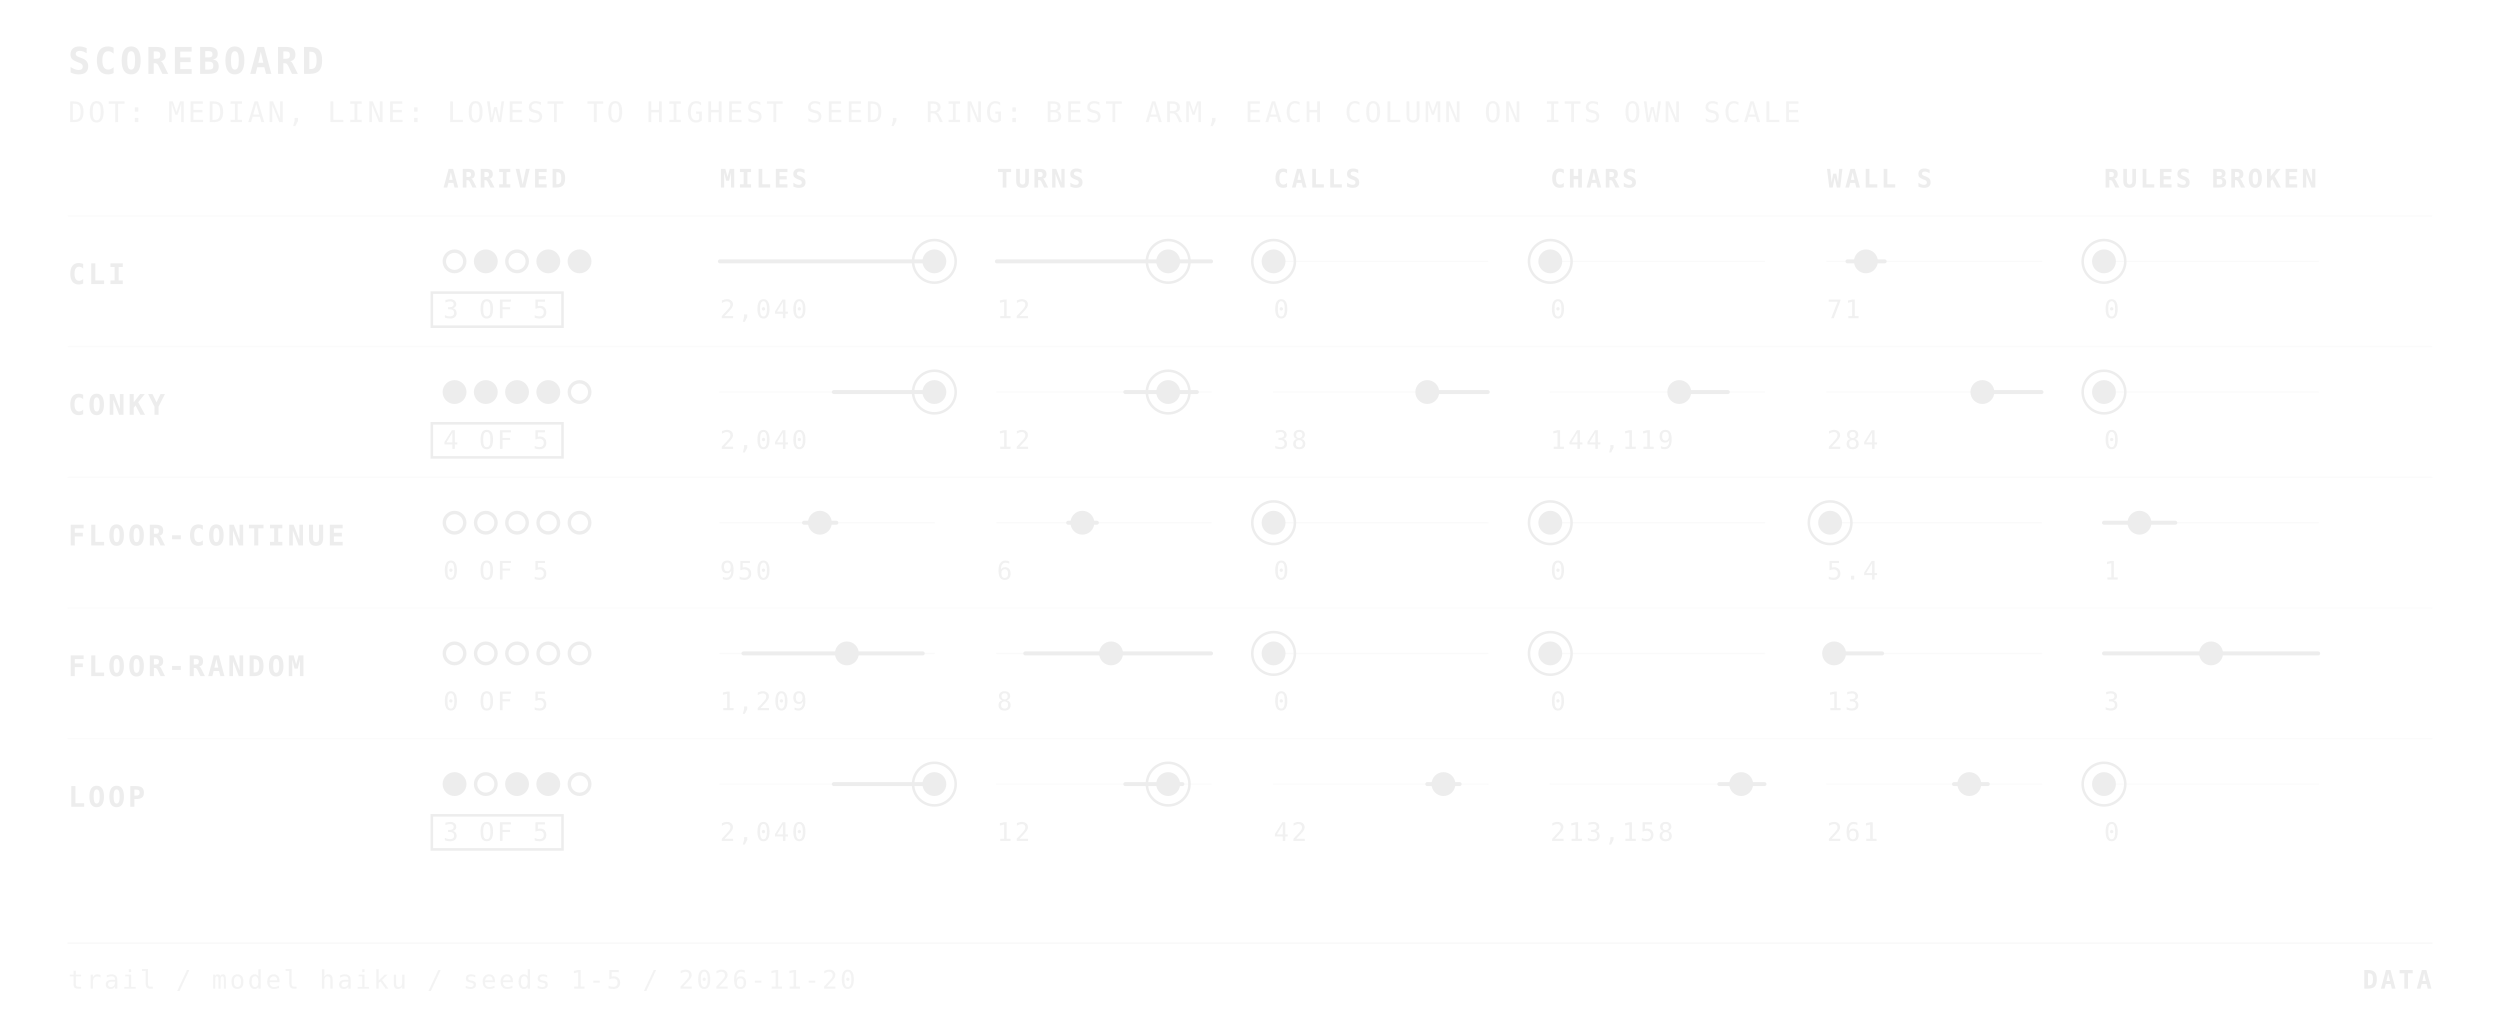
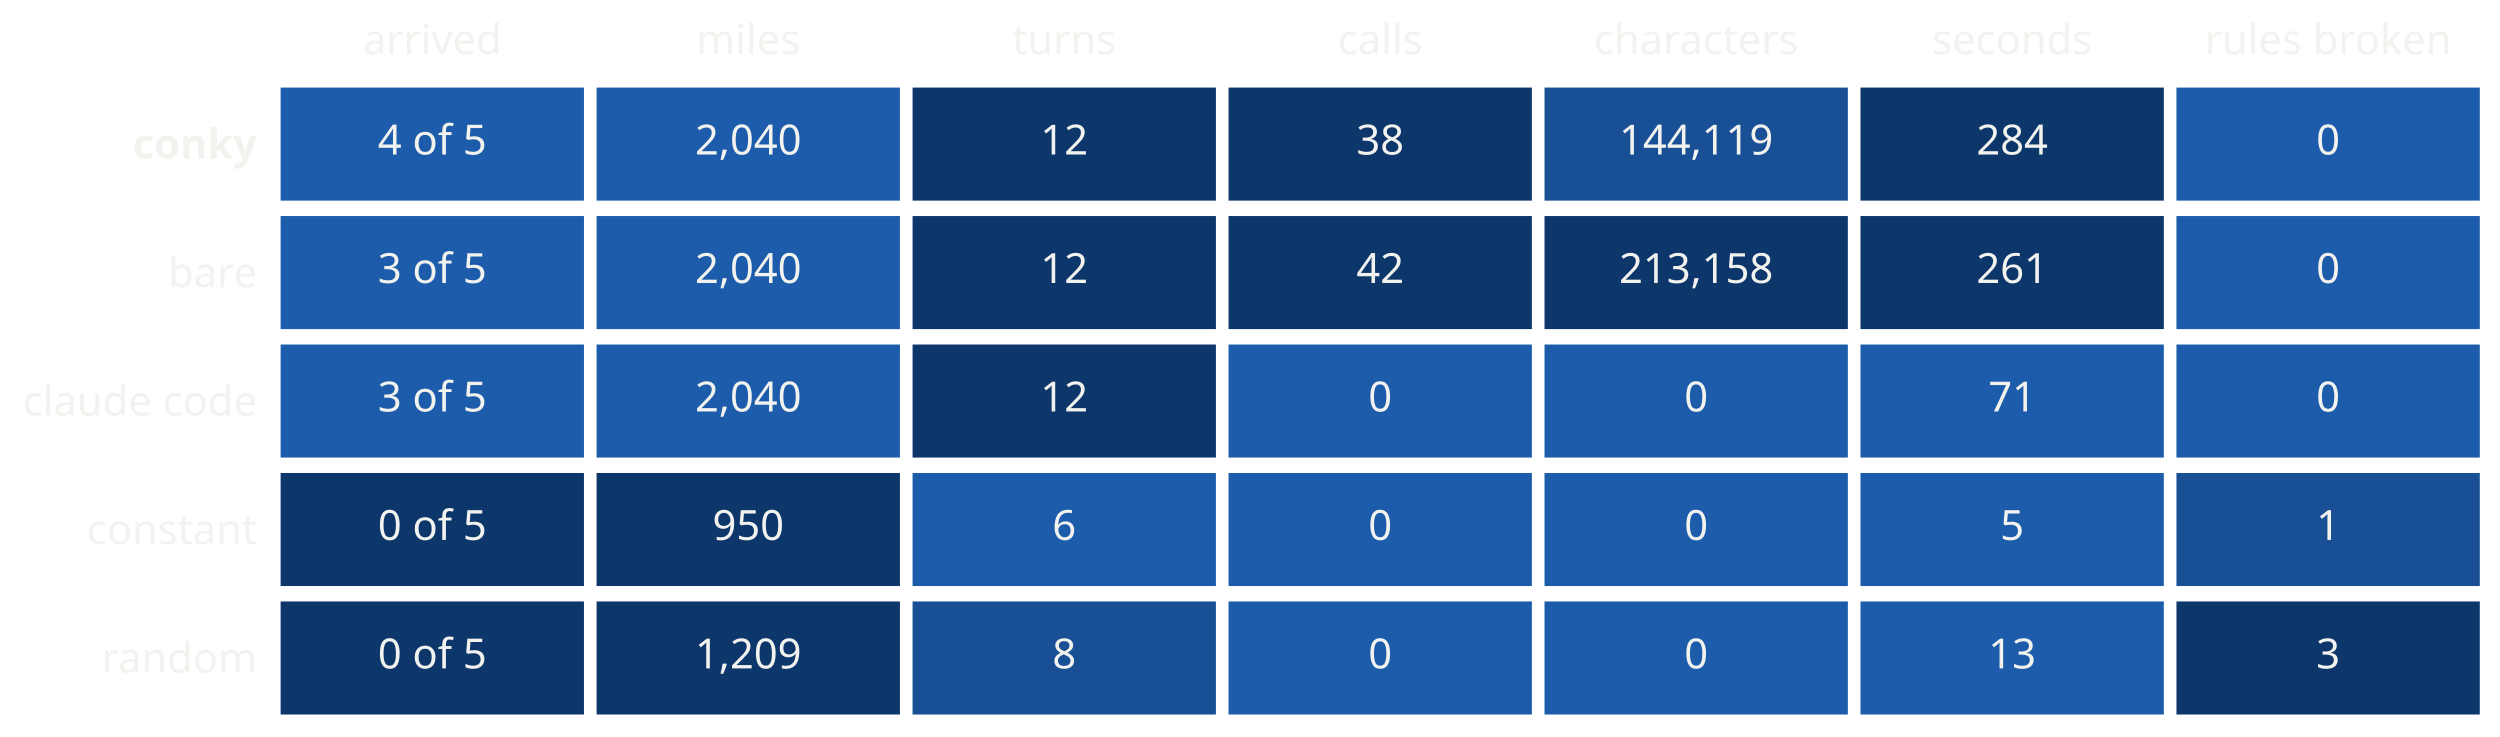
- <svg xmlns="http://www.w3.org/2000/svg" width="880" height="360" viewBox="0 0 880 360" font-family="ui-monospace, SFMono-Regular, Menlo, Consolas, monospace" stroke-linecap="round" letter-spacing=".1em" role="img" aria-label="Scoreboard, one row per arm">
-   <text x="24.0" y="26.0" font-size="13" text-anchor="start" opacity="1.0" font-weight="bold" fill="#EDEDED">SCOREBOARD</text>
-   <text x="24.0" y="43.0" font-size="10" text-anchor="start" opacity="0.65" font-weight="normal" fill="#EDEDED">DOT: MEDIAN, LINE: LOWEST TO HIGHEST SEED, RING: BEST ARM, EACH COLUMN ON ITS OWN SCALE</text>
-   <line x1="24.0" y1="332.0" x2="856.0" y2="332.0" stroke="#EDEDED" stroke-width="0.6" opacity="0.35" />
-   <text x="24.0" y="348.0" font-size="9" text-anchor="start" opacity="0.65" font-weight="normal" fill="#EDEDED">trail / model haiku / seeds 1-5 / 2026-11-20</text>
-   <text x="856.0" y="348.0" font-size="9" text-anchor="end" opacity="1.0" font-weight="bold" fill="#EDEDED">DATA</text>
-   <text x="156.0" y="66.0" font-size="9" text-anchor="start" opacity="1.0" font-weight="bold" fill="#EDEDED">ARRIVED</text>
-   <text x="253.4" y="66.0" font-size="9" text-anchor="start" opacity="1.0" font-weight="bold" fill="#EDEDED">MILES</text>
-   <text x="350.9" y="66.0" font-size="9" text-anchor="start" opacity="1.0" font-weight="bold" fill="#EDEDED">TURNS</text>
-   <text x="448.3" y="66.0" font-size="9" text-anchor="start" opacity="1.0" font-weight="bold" fill="#EDEDED">CALLS</text>
-   <text x="545.7" y="66.0" font-size="9" text-anchor="start" opacity="1.0" font-weight="bold" fill="#EDEDED">CHARS</text>
-   <text x="643.1" y="66.0" font-size="9" text-anchor="start" opacity="1.0" font-weight="bold" fill="#EDEDED">WALL S</text>
-   <text x="740.6" y="66.0" font-size="9" text-anchor="start" opacity="1.0" font-weight="bold" fill="#EDEDED">RULES BROKEN</text>
-   <line x1="24.0" y1="76.0" x2="856.0" y2="76.0" stroke="#EDEDED" stroke-width="0.5" opacity="0.2" />
-   <text x="24.0" y="100.0" font-size="10" text-anchor="start" opacity="1.0" font-weight="bold" fill="#EDEDED">CLI</text>
-   <circle cx="160.0" cy="92.0" r="3.6" fill="none" stroke="#EDEDED" stroke-width="1.2" opacity="1.0" />
-   <circle cx="171.0" cy="92.0" r="3.6" fill="#EDEDED" stroke="#EDEDED" stroke-width="1.2" opacity="1.0" />
-   <circle cx="182.0" cy="92.0" r="3.6" fill="none" stroke="#EDEDED" stroke-width="1.2" opacity="1.0" />
-   <circle cx="193.0" cy="92.0" r="3.6" fill="#EDEDED" stroke="#EDEDED" stroke-width="1.2" opacity="1.0" />
-   <circle cx="204.0" cy="92.0" r="3.6" fill="#EDEDED" stroke="#EDEDED" stroke-width="1.2" opacity="1.0" />
-   <text x="156.0" y="112.0" font-size="9" text-anchor="start" opacity="0.8" font-weight="normal" fill="#EDEDED">3 OF 5</text>
-   <rect x="152.0" y="103.0" width="46.0" height="12.0" fill="none" opacity="1.0" stroke="#EDEDED" stroke-width="0.9" />
-   <line x1="253.4" y1="92.0" x2="328.9" y2="92.0" stroke="#EDEDED" stroke-width="0.5" opacity="0.25" />
-   <line x1="253.4" y1="92.0" x2="328.9" y2="92.0" stroke="#EDEDED" stroke-width="1.4" opacity="1.0" />
-   <circle cx="328.9" cy="92.0" r="3.6" fill="#EDEDED" stroke="#EDEDED" stroke-width="1.2" opacity="1.0" />
-   <circle cx="328.9" cy="92.0" r="7.5" fill="none" stroke="#EDEDED" stroke-width="0.9" opacity="1.0" />
-   <text x="253.4" y="112.0" font-size="9" text-anchor="start" opacity="0.8" font-weight="normal" fill="#EDEDED">2,040</text>
-   <line x1="350.9" y1="92.0" x2="426.3" y2="92.0" stroke="#EDEDED" stroke-width="0.5" opacity="0.25" />
-   <line x1="350.9" y1="92.0" x2="426.3" y2="92.0" stroke="#EDEDED" stroke-width="1.4" opacity="1.0" />
-   <circle cx="411.2" cy="92.0" r="3.6" fill="#EDEDED" stroke="#EDEDED" stroke-width="1.2" opacity="1.0" />
-   <circle cx="411.2" cy="92.0" r="7.5" fill="none" stroke="#EDEDED" stroke-width="0.9" opacity="1.0" />
-   <text x="350.9" y="112.0" font-size="9" text-anchor="start" opacity="0.8" font-weight="normal" fill="#EDEDED">12</text>
-   <line x1="448.3" y1="92.0" x2="523.7" y2="92.0" stroke="#EDEDED" stroke-width="0.5" opacity="0.25" />
-   <line x1="448.3" y1="92.0" x2="448.3" y2="92.0" stroke="#EDEDED" stroke-width="1.4" opacity="1.0" />
-   <circle cx="448.3" cy="92.0" r="3.6" fill="#EDEDED" stroke="#EDEDED" stroke-width="1.2" opacity="1.0" />
-   <circle cx="448.3" cy="92.0" r="7.5" fill="none" stroke="#EDEDED" stroke-width="0.9" opacity="1.0" />
-   <text x="448.3" y="112.0" font-size="9" text-anchor="start" opacity="0.8" font-weight="normal" fill="#EDEDED">0</text>
-   <line x1="545.7" y1="92.0" x2="621.1" y2="92.0" stroke="#EDEDED" stroke-width="0.5" opacity="0.25" />
-   <line x1="545.7" y1="92.0" x2="545.7" y2="92.0" stroke="#EDEDED" stroke-width="1.4" opacity="1.0" />
-   <circle cx="545.7" cy="92.0" r="3.6" fill="#EDEDED" stroke="#EDEDED" stroke-width="1.2" opacity="1.0" />
-   <circle cx="545.7" cy="92.0" r="7.5" fill="none" stroke="#EDEDED" stroke-width="0.9" opacity="1.0" />
-   <text x="545.7" y="112.0" font-size="9" text-anchor="start" opacity="0.8" font-weight="normal" fill="#EDEDED">0</text>
-   <line x1="643.1" y1="92.0" x2="718.6" y2="92.0" stroke="#EDEDED" stroke-width="0.5" opacity="0.25" />
-   <line x1="650.3" y1="92.0" x2="663.4" y2="92.0" stroke="#EDEDED" stroke-width="1.4" opacity="1.0" />
-   <circle cx="656.8" cy="92.0" r="3.6" fill="#EDEDED" stroke="#EDEDED" stroke-width="1.2" opacity="1.0" />
-   <text x="643.1" y="112.0" font-size="9" text-anchor="start" opacity="0.8" font-weight="normal" fill="#EDEDED">71</text>
-   <line x1="740.6" y1="92.0" x2="816.0" y2="92.0" stroke="#EDEDED" stroke-width="0.5" opacity="0.25" />
-   <line x1="740.6" y1="92.0" x2="740.6" y2="92.0" stroke="#EDEDED" stroke-width="1.4" opacity="1.0" />
-   <circle cx="740.6" cy="92.0" r="3.6" fill="#EDEDED" stroke="#EDEDED" stroke-width="1.2" opacity="1.0" />
-   <circle cx="740.6" cy="92.0" r="7.5" fill="none" stroke="#EDEDED" stroke-width="0.9" opacity="1.0" />
-   <text x="740.6" y="112.0" font-size="9" text-anchor="start" opacity="0.8" font-weight="normal" fill="#EDEDED">0</text>
-   <line x1="24.0" y1="122.0" x2="856.0" y2="122.0" stroke="#EDEDED" stroke-width="0.5" opacity="0.2" />
-   <text x="24.0" y="146.0" font-size="10" text-anchor="start" opacity="1.0" font-weight="bold" fill="#EDEDED">CONKY</text>
-   <circle cx="160.0" cy="138.0" r="3.6" fill="#EDEDED" stroke="#EDEDED" stroke-width="1.2" opacity="1.0" />
-   <circle cx="171.0" cy="138.0" r="3.6" fill="#EDEDED" stroke="#EDEDED" stroke-width="1.2" opacity="1.0" />
-   <circle cx="182.0" cy="138.0" r="3.6" fill="#EDEDED" stroke="#EDEDED" stroke-width="1.2" opacity="1.0" />
-   <circle cx="193.0" cy="138.0" r="3.6" fill="#EDEDED" stroke="#EDEDED" stroke-width="1.2" opacity="1.0" />
-   <circle cx="204.0" cy="138.0" r="3.6" fill="none" stroke="#EDEDED" stroke-width="1.2" opacity="1.0" />
-   <text x="156.0" y="158.0" font-size="9" text-anchor="start" opacity="0.8" font-weight="normal" fill="#EDEDED">4 OF 5</text>
-   <rect x="152.0" y="149.0" width="46.0" height="12.0" fill="none" opacity="1.0" stroke="#EDEDED" stroke-width="0.9" />
-   <line x1="253.4" y1="138.0" x2="328.9" y2="138.0" stroke="#EDEDED" stroke-width="0.5" opacity="0.25" />
-   <line x1="293.5" y1="138.0" x2="328.9" y2="138.0" stroke="#EDEDED" stroke-width="1.4" opacity="1.0" />
-   <circle cx="328.9" cy="138.0" r="3.6" fill="#EDEDED" stroke="#EDEDED" stroke-width="1.2" opacity="1.0" />
-   <circle cx="328.9" cy="138.0" r="7.5" fill="none" stroke="#EDEDED" stroke-width="0.9" opacity="1.0" />
-   <text x="253.4" y="158.0" font-size="9" text-anchor="start" opacity="0.8" font-weight="normal" fill="#EDEDED">2,040</text>
-   <line x1="350.9" y1="138.0" x2="426.3" y2="138.0" stroke="#EDEDED" stroke-width="0.5" opacity="0.25" />
-   <line x1="396.1" y1="138.0" x2="421.3" y2="138.0" stroke="#EDEDED" stroke-width="1.4" opacity="1.0" />
-   <circle cx="411.2" cy="138.0" r="3.6" fill="#EDEDED" stroke="#EDEDED" stroke-width="1.2" opacity="1.0" />
-   <circle cx="411.2" cy="138.0" r="7.5" fill="none" stroke="#EDEDED" stroke-width="0.9" opacity="1.0" />
-   <text x="350.9" y="158.0" font-size="9" text-anchor="start" opacity="0.8" font-weight="normal" fill="#EDEDED">12</text>
-   <line x1="448.3" y1="138.0" x2="523.7" y2="138.0" stroke="#EDEDED" stroke-width="0.5" opacity="0.25" />
-   <line x1="502.4" y1="138.0" x2="523.7" y2="138.0" stroke="#EDEDED" stroke-width="1.4" opacity="1.0" />
-   <circle cx="502.4" cy="138.0" r="3.6" fill="#EDEDED" stroke="#EDEDED" stroke-width="1.2" opacity="1.0" />
-   <text x="448.3" y="158.0" font-size="9" text-anchor="start" opacity="0.8" font-weight="normal" fill="#EDEDED">38</text>
-   <line x1="545.7" y1="138.0" x2="621.1" y2="138.0" stroke="#EDEDED" stroke-width="0.5" opacity="0.25" />
-   <line x1="588.7" y1="138.0" x2="608.2" y2="138.0" stroke="#EDEDED" stroke-width="1.4" opacity="1.0" />
-   <circle cx="591.1" cy="138.0" r="3.6" fill="#EDEDED" stroke="#EDEDED" stroke-width="1.2" opacity="1.0" />
-   <text x="545.7" y="158.0" font-size="9" text-anchor="start" opacity="0.8" font-weight="normal" fill="#EDEDED">144,119</text>
-   <line x1="643.1" y1="138.0" x2="718.6" y2="138.0" stroke="#EDEDED" stroke-width="0.5" opacity="0.25" />
-   <line x1="694.7" y1="138.0" x2="718.6" y2="138.0" stroke="#EDEDED" stroke-width="1.4" opacity="1.0" />
-   <circle cx="697.8" cy="138.0" r="3.6" fill="#EDEDED" stroke="#EDEDED" stroke-width="1.2" opacity="1.0" />
-   <text x="643.1" y="158.0" font-size="9" text-anchor="start" opacity="0.8" font-weight="normal" fill="#EDEDED">284</text>
-   <line x1="740.6" y1="138.0" x2="816.0" y2="138.0" stroke="#EDEDED" stroke-width="0.5" opacity="0.25" />
-   <line x1="740.6" y1="138.0" x2="740.6" y2="138.0" stroke="#EDEDED" stroke-width="1.4" opacity="1.0" />
-   <circle cx="740.6" cy="138.0" r="3.6" fill="#EDEDED" stroke="#EDEDED" stroke-width="1.2" opacity="1.0" />
-   <circle cx="740.6" cy="138.0" r="7.5" fill="none" stroke="#EDEDED" stroke-width="0.9" opacity="1.0" />
-   <text x="740.6" y="158.0" font-size="9" text-anchor="start" opacity="0.8" font-weight="normal" fill="#EDEDED">0</text>
-   <line x1="24.0" y1="168.0" x2="856.0" y2="168.0" stroke="#EDEDED" stroke-width="0.5" opacity="0.2" />
-   <text x="24.0" y="192.0" font-size="10" text-anchor="start" opacity="1.0" font-weight="bold" fill="#EDEDED">FLOOR-CONTINUE</text>
-   <circle cx="160.0" cy="184.0" r="3.6" fill="none" stroke="#EDEDED" stroke-width="1.2" opacity="1.0" />
-   <circle cx="171.0" cy="184.0" r="3.6" fill="none" stroke="#EDEDED" stroke-width="1.2" opacity="1.0" />
-   <circle cx="182.0" cy="184.0" r="3.6" fill="none" stroke="#EDEDED" stroke-width="1.2" opacity="1.0" />
-   <circle cx="193.0" cy="184.0" r="3.6" fill="none" stroke="#EDEDED" stroke-width="1.2" opacity="1.0" />
-   <circle cx="204.0" cy="184.0" r="3.6" fill="none" stroke="#EDEDED" stroke-width="1.2" opacity="1.0" />
-   <text x="156.0" y="204.0" font-size="9" text-anchor="start" opacity="0.8" font-weight="normal" fill="#EDEDED">0 OF 5</text>
-   <line x1="253.4" y1="184.0" x2="328.9" y2="184.0" stroke="#EDEDED" stroke-width="0.5" opacity="0.25" />
-   <line x1="283.0" y1="184.0" x2="294.4" y2="184.0" stroke="#EDEDED" stroke-width="1.4" opacity="1.0" />
-   <circle cx="288.6" cy="184.0" r="3.6" fill="#EDEDED" stroke="#EDEDED" stroke-width="1.2" opacity="1.0" />
-   <text x="253.4" y="204.0" font-size="9" text-anchor="start" opacity="0.8" font-weight="normal" fill="#EDEDED">950</text>
-   <line x1="350.9" y1="184.0" x2="426.3" y2="184.0" stroke="#EDEDED" stroke-width="0.5" opacity="0.25" />
-   <line x1="376.0" y1="184.0" x2="386.1" y2="184.0" stroke="#EDEDED" stroke-width="1.4" opacity="1.0" />
-   <circle cx="381.0" cy="184.0" r="3.6" fill="#EDEDED" stroke="#EDEDED" stroke-width="1.2" opacity="1.0" />
-   <text x="350.9" y="204.0" font-size="9" text-anchor="start" opacity="0.8" font-weight="normal" fill="#EDEDED">6</text>
-   <line x1="448.3" y1="184.0" x2="523.7" y2="184.0" stroke="#EDEDED" stroke-width="0.5" opacity="0.25" />
-   <line x1="448.3" y1="184.0" x2="448.3" y2="184.0" stroke="#EDEDED" stroke-width="1.4" opacity="1.0" />
-   <circle cx="448.3" cy="184.0" r="3.6" fill="#EDEDED" stroke="#EDEDED" stroke-width="1.2" opacity="1.0" />
-   <circle cx="448.3" cy="184.0" r="7.5" fill="none" stroke="#EDEDED" stroke-width="0.9" opacity="1.0" />
-   <text x="448.3" y="204.0" font-size="9" text-anchor="start" opacity="0.8" font-weight="normal" fill="#EDEDED">0</text>
-   <line x1="545.7" y1="184.0" x2="621.1" y2="184.0" stroke="#EDEDED" stroke-width="0.5" opacity="0.25" />
-   <line x1="545.7" y1="184.0" x2="545.7" y2="184.0" stroke="#EDEDED" stroke-width="1.4" opacity="1.0" />
-   <circle cx="545.7" cy="184.0" r="3.6" fill="#EDEDED" stroke="#EDEDED" stroke-width="1.2" opacity="1.0" />
-   <circle cx="545.7" cy="184.0" r="7.5" fill="none" stroke="#EDEDED" stroke-width="0.9" opacity="1.0" />
-   <text x="545.7" y="204.0" font-size="9" text-anchor="start" opacity="0.8" font-weight="normal" fill="#EDEDED">0</text>
-   <line x1="643.1" y1="184.0" x2="718.6" y2="184.0" stroke="#EDEDED" stroke-width="0.5" opacity="0.25" />
-   <line x1="644.0" y1="184.0" x2="644.3" y2="184.0" stroke="#EDEDED" stroke-width="1.4" opacity="1.0" />
-   <circle cx="644.2" cy="184.0" r="3.6" fill="#EDEDED" stroke="#EDEDED" stroke-width="1.2" opacity="1.0" />
-   <circle cx="644.2" cy="184.0" r="7.5" fill="none" stroke="#EDEDED" stroke-width="0.9" opacity="1.0" />
-   <text x="643.1" y="204.0" font-size="9" text-anchor="start" opacity="0.8" font-weight="normal" fill="#EDEDED">5.4</text>
-   <line x1="740.6" y1="184.0" x2="816.0" y2="184.0" stroke="#EDEDED" stroke-width="0.5" opacity="0.25" />
-   <line x1="740.6" y1="184.0" x2="765.7" y2="184.0" stroke="#EDEDED" stroke-width="1.4" opacity="1.0" />
-   <circle cx="753.1" cy="184.0" r="3.6" fill="#EDEDED" stroke="#EDEDED" stroke-width="1.2" opacity="1.0" />
-   <text x="740.6" y="204.0" font-size="9" text-anchor="start" opacity="0.8" font-weight="normal" fill="#EDEDED">1</text>
-   <line x1="24.0" y1="214.0" x2="856.0" y2="214.0" stroke="#EDEDED" stroke-width="0.5" opacity="0.2" />
-   <text x="24.0" y="238.0" font-size="10" text-anchor="start" opacity="1.0" font-weight="bold" fill="#EDEDED">FLOOR-RANDOM</text>
-   <circle cx="160.0" cy="230.0" r="3.6" fill="none" stroke="#EDEDED" stroke-width="1.2" opacity="1.0" />
-   <circle cx="171.0" cy="230.0" r="3.6" fill="none" stroke="#EDEDED" stroke-width="1.2" opacity="1.0" />
-   <circle cx="182.0" cy="230.0" r="3.6" fill="none" stroke="#EDEDED" stroke-width="1.2" opacity="1.0" />
-   <circle cx="193.0" cy="230.0" r="3.6" fill="none" stroke="#EDEDED" stroke-width="1.2" opacity="1.0" />
-   <circle cx="204.0" cy="230.0" r="3.6" fill="none" stroke="#EDEDED" stroke-width="1.2" opacity="1.0" />
-   <text x="156.0" y="250.0" font-size="9" text-anchor="start" opacity="0.8" font-weight="normal" fill="#EDEDED">0 OF 5</text>
-   <line x1="253.4" y1="230.0" x2="328.9" y2="230.0" stroke="#EDEDED" stroke-width="0.5" opacity="0.25" />
-   <line x1="261.7" y1="230.0" x2="324.8" y2="230.0" stroke="#EDEDED" stroke-width="1.4" opacity="1.0" />
-   <circle cx="298.1" cy="230.0" r="3.6" fill="#EDEDED" stroke="#EDEDED" stroke-width="1.2" opacity="1.0" />
-   <text x="253.4" y="250.0" font-size="9" text-anchor="start" opacity="0.8" font-weight="normal" fill="#EDEDED">1,209</text>
-   <line x1="350.9" y1="230.0" x2="426.3" y2="230.0" stroke="#EDEDED" stroke-width="0.5" opacity="0.25" />
-   <line x1="360.9" y1="230.0" x2="426.3" y2="230.0" stroke="#EDEDED" stroke-width="1.4" opacity="1.0" />
-   <circle cx="391.1" cy="230.0" r="3.6" fill="#EDEDED" stroke="#EDEDED" stroke-width="1.2" opacity="1.0" />
-   <text x="350.9" y="250.0" font-size="9" text-anchor="start" opacity="0.8" font-weight="normal" fill="#EDEDED">8</text>
-   <line x1="448.3" y1="230.0" x2="523.7" y2="230.0" stroke="#EDEDED" stroke-width="0.5" opacity="0.25" />
-   <line x1="448.3" y1="230.0" x2="448.3" y2="230.0" stroke="#EDEDED" stroke-width="1.4" opacity="1.0" />
-   <circle cx="448.3" cy="230.0" r="3.6" fill="#EDEDED" stroke="#EDEDED" stroke-width="1.2" opacity="1.0" />
-   <circle cx="448.3" cy="230.0" r="7.5" fill="none" stroke="#EDEDED" stroke-width="0.9" opacity="1.0" />
-   <text x="448.3" y="250.0" font-size="9" text-anchor="start" opacity="0.8" font-weight="normal" fill="#EDEDED">0</text>
-   <line x1="545.7" y1="230.0" x2="621.1" y2="230.0" stroke="#EDEDED" stroke-width="0.5" opacity="0.25" />
-   <line x1="545.7" y1="230.0" x2="545.7" y2="230.0" stroke="#EDEDED" stroke-width="1.4" opacity="1.0" />
-   <circle cx="545.7" cy="230.0" r="3.6" fill="#EDEDED" stroke="#EDEDED" stroke-width="1.2" opacity="1.0" />
-   <circle cx="545.7" cy="230.0" r="7.5" fill="none" stroke="#EDEDED" stroke-width="0.9" opacity="1.0" />
-   <text x="545.7" y="250.0" font-size="9" text-anchor="start" opacity="0.8" font-weight="normal" fill="#EDEDED">0</text>
-   <line x1="643.1" y1="230.0" x2="718.6" y2="230.0" stroke="#EDEDED" stroke-width="0.5" opacity="0.25" />
-   <line x1="644.9" y1="230.0" x2="662.5" y2="230.0" stroke="#EDEDED" stroke-width="1.4" opacity="1.0" />
-   <circle cx="645.6" cy="230.0" r="3.6" fill="#EDEDED" stroke="#EDEDED" stroke-width="1.2" opacity="1.0" />
-   <text x="643.1" y="250.0" font-size="9" text-anchor="start" opacity="0.8" font-weight="normal" fill="#EDEDED">13</text>
-   <line x1="740.6" y1="230.0" x2="816.0" y2="230.0" stroke="#EDEDED" stroke-width="0.5" opacity="0.25" />
-   <line x1="740.6" y1="230.0" x2="816.0" y2="230.0" stroke="#EDEDED" stroke-width="1.4" opacity="1.0" />
-   <circle cx="778.3" cy="230.0" r="3.6" fill="#EDEDED" stroke="#EDEDED" stroke-width="1.2" opacity="1.0" />
-   <text x="740.6" y="250.0" font-size="9" text-anchor="start" opacity="0.8" font-weight="normal" fill="#EDEDED">3</text>
-   <line x1="24.0" y1="260.0" x2="856.0" y2="260.0" stroke="#EDEDED" stroke-width="0.5" opacity="0.2" />
-   <text x="24.0" y="284.0" font-size="10" text-anchor="start" opacity="1.0" font-weight="bold" fill="#EDEDED">LOOP</text>
-   <circle cx="160.0" cy="276.0" r="3.6" fill="#EDEDED" stroke="#EDEDED" stroke-width="1.2" opacity="1.0" />
-   <circle cx="171.0" cy="276.0" r="3.6" fill="none" stroke="#EDEDED" stroke-width="1.2" opacity="1.0" />
-   <circle cx="182.0" cy="276.0" r="3.6" fill="#EDEDED" stroke="#EDEDED" stroke-width="1.2" opacity="1.0" />
-   <circle cx="193.0" cy="276.0" r="3.6" fill="#EDEDED" stroke="#EDEDED" stroke-width="1.2" opacity="1.0" />
-   <circle cx="204.0" cy="276.0" r="3.6" fill="none" stroke="#EDEDED" stroke-width="1.2" opacity="1.0" />
-   <text x="156.0" y="296.0" font-size="9" text-anchor="start" opacity="0.8" font-weight="normal" fill="#EDEDED">3 OF 5</text>
-   <rect x="152.0" y="287.0" width="46.0" height="12.0" fill="none" opacity="1.0" stroke="#EDEDED" stroke-width="0.9" />
-   <line x1="253.4" y1="276.0" x2="328.9" y2="276.0" stroke="#EDEDED" stroke-width="0.5" opacity="0.25" />
-   <line x1="293.5" y1="276.0" x2="328.9" y2="276.0" stroke="#EDEDED" stroke-width="1.4" opacity="1.0" />
-   <circle cx="328.9" cy="276.0" r="3.6" fill="#EDEDED" stroke="#EDEDED" stroke-width="1.2" opacity="1.0" />
-   <circle cx="328.9" cy="276.0" r="7.5" fill="none" stroke="#EDEDED" stroke-width="0.9" opacity="1.0" />
-   <text x="253.4" y="296.0" font-size="9" text-anchor="start" opacity="0.8" font-weight="normal" fill="#EDEDED">2,040</text>
-   <line x1="350.9" y1="276.0" x2="426.3" y2="276.0" stroke="#EDEDED" stroke-width="0.5" opacity="0.25" />
-   <line x1="396.1" y1="276.0" x2="416.2" y2="276.0" stroke="#EDEDED" stroke-width="1.4" opacity="1.0" />
-   <circle cx="411.2" cy="276.0" r="3.6" fill="#EDEDED" stroke="#EDEDED" stroke-width="1.2" opacity="1.0" />
-   <circle cx="411.2" cy="276.0" r="7.5" fill="none" stroke="#EDEDED" stroke-width="0.9" opacity="1.0" />
-   <text x="350.9" y="296.0" font-size="9" text-anchor="start" opacity="0.8" font-weight="normal" fill="#EDEDED">12</text>
-   <line x1="448.3" y1="276.0" x2="523.7" y2="276.0" stroke="#EDEDED" stroke-width="0.5" opacity="0.25" />
-   <line x1="502.4" y1="276.0" x2="513.8" y2="276.0" stroke="#EDEDED" stroke-width="1.4" opacity="1.0" />
-   <circle cx="508.1" cy="276.0" r="3.6" fill="#EDEDED" stroke="#EDEDED" stroke-width="1.2" opacity="1.0" />
-   <text x="448.3" y="296.0" font-size="9" text-anchor="start" opacity="0.8" font-weight="normal" fill="#EDEDED">42</text>
-   <line x1="545.7" y1="276.0" x2="621.1" y2="276.0" stroke="#EDEDED" stroke-width="0.5" opacity="0.25" />
-   <line x1="605.2" y1="276.0" x2="621.1" y2="276.0" stroke="#EDEDED" stroke-width="1.4" opacity="1.0" />
-   <circle cx="612.9" cy="276.0" r="3.6" fill="#EDEDED" stroke="#EDEDED" stroke-width="1.2" opacity="1.0" />
-   <text x="545.7" y="296.0" font-size="9" text-anchor="start" opacity="0.8" font-weight="normal" fill="#EDEDED">213,158</text>
-   <line x1="643.1" y1="276.0" x2="718.6" y2="276.0" stroke="#EDEDED" stroke-width="0.5" opacity="0.25" />
-   <line x1="687.8" y1="276.0" x2="699.7" y2="276.0" stroke="#EDEDED" stroke-width="1.4" opacity="1.0" />
-   <circle cx="693.2" cy="276.0" r="3.6" fill="#EDEDED" stroke="#EDEDED" stroke-width="1.2" opacity="1.0" />
-   <text x="643.1" y="296.0" font-size="9" text-anchor="start" opacity="0.8" font-weight="normal" fill="#EDEDED">261</text>
-   <line x1="740.6" y1="276.0" x2="816.0" y2="276.0" stroke="#EDEDED" stroke-width="0.5" opacity="0.25" />
-   <line x1="740.6" y1="276.0" x2="740.6" y2="276.0" stroke="#EDEDED" stroke-width="1.4" opacity="1.0" />
-   <circle cx="740.6" cy="276.0" r="3.6" fill="#EDEDED" stroke="#EDEDED" stroke-width="1.2" opacity="1.0" />
-   <circle cx="740.6" cy="276.0" r="7.5" fill="none" stroke="#EDEDED" stroke-width="0.9" opacity="1.0" />
-   <text x="740.6" y="296.0" font-size="9" text-anchor="start" opacity="0.8" font-weight="normal" fill="#EDEDED">0</text>
+ <svg xmlns="http://www.w3.org/2000/svg" class="main-svg" width="720" height="212" style="" viewBox="0 0 720 212" font-family="-apple-system, BlinkMacSystemFont, &quot;Segoe UI&quot;, &quot;Noto Sans&quot;, Helvetica, Arial, sans-serif">
+   <rect x="0" y="0" width="720" height="212" style="fill: none;" />
+   <defs id="defs-board-dark">
+     <g class="clips">
+       <clipPath id="clipboard-darkxyplot" class="plotclip">
+         <rect width="637" height="185" />
+       </clipPath>
+       <clipPath class="axesclip" id="clipboard-darkx">
+         <rect x="79" y="0" width="637" height="212" />
+       </clipPath>
+       <clipPath class="axesclip" id="clipboard-darky">
+         <rect x="0" y="23" width="720" height="185" />
+       </clipPath>
+       <clipPath class="axesclip" id="clipboard-darkxy">
+         <rect x="79" y="23" width="637" height="185" />
+       </clipPath>
+     </g>
+     <g class="gradients" />
+     <g class="patterns" />
+   </defs>
+   <g class="bglayer">
+     <rect class="bg" x="75" y="19" width="645" height="193" style="fill: none; stroke-width: 0;" />
+   </g>
+   <g class="layer-below">
+     <g class="imagelayer" />
+     <g class="shapelayer" />
+   </g>
+   <g class="cartesianlayer">
+     <g class="subplot xy">
+       <g class="layer-subplot">
+         <g class="shapelayer">
+           <g class="shape-group" data-index="0" clip-path="url(#clipboard-darkxy)">
+             <path data-index="0" fill-rule="evenodd" d="M80.82,57.78H168.18V25.22H80.82Z" style="opacity: 1; stroke: none; fill: #1c5cab; fill-opacity: 1; stroke-width: 0px;" />
+           </g>
+           <g class="shape-group" data-index="1" clip-path="url(#clipboard-darkxy)">
+             <path data-index="1" fill-rule="evenodd" d="M171.82,57.78H259.18V25.22H171.82Z" style="opacity: 1; stroke: none; fill: #1c5cab; fill-opacity: 1; stroke-width: 0px;" />
+           </g>
+           <g class="shape-group" data-index="2" clip-path="url(#clipboard-darkxy)">
+             <path data-index="2" fill-rule="evenodd" d="M262.82,57.78H350.18V25.22H262.82Z" style="opacity: 1; stroke: none; fill: #0d366b; fill-opacity: 1; stroke-width: 0px;" />
+           </g>
+           <g class="shape-group" data-index="3" clip-path="url(#clipboard-darkxy)">
+             <path data-index="3" fill-rule="evenodd" d="M353.82,57.78H441.18V25.22H353.82Z" style="opacity: 1; stroke: none; fill: #0d366b; fill-opacity: 1; stroke-width: 0px;" />
+           </g>
+           <g class="shape-group" data-index="4" clip-path="url(#clipboard-darkxy)">
+             <path data-index="4" fill-rule="evenodd" d="M444.82,57.78H532.18V25.22H444.82Z" style="opacity: 1; stroke: none; fill: #184f95; fill-opacity: 1; stroke-width: 0px;" />
+           </g>
+           <g class="shape-group" data-index="5" clip-path="url(#clipboard-darkxy)">
+             <path data-index="5" fill-rule="evenodd" d="M535.82,57.78H623.18V25.22H535.82Z" style="opacity: 1; stroke: none; fill: #0d366b; fill-opacity: 1; stroke-width: 0px;" />
+           </g>
+           <g class="shape-group" data-index="6" clip-path="url(#clipboard-darkxy)">
+             <path data-index="6" fill-rule="evenodd" d="M626.82,57.78H714.18V25.22H626.82Z" style="opacity: 1; stroke: none; fill: #1c5cab; fill-opacity: 1; stroke-width: 0px;" />
+           </g>
+           <g class="shape-group" data-index="7" clip-path="url(#clipboard-darkxy)">
+             <path data-index="7" fill-rule="evenodd" d="M80.82,94.78H168.18V62.22H80.82Z" style="opacity: 1; stroke: none; fill: #1c5cab; fill-opacity: 1; stroke-width: 0px;" />
+           </g>
+           <g class="shape-group" data-index="8" clip-path="url(#clipboard-darkxy)">
+             <path data-index="8" fill-rule="evenodd" d="M171.82,94.78H259.18V62.22H171.82Z" style="opacity: 1; stroke: none; fill: #1c5cab; fill-opacity: 1; stroke-width: 0px;" />
+           </g>
+           <g class="shape-group" data-index="9" clip-path="url(#clipboard-darkxy)">
+             <path data-index="9" fill-rule="evenodd" d="M262.82,94.78H350.18V62.22H262.82Z" style="opacity: 1; stroke: none; fill: #0d366b; fill-opacity: 1; stroke-width: 0px;" />
+           </g>
+           <g class="shape-group" data-index="10" clip-path="url(#clipboard-darkxy)">
+             <path data-index="10" fill-rule="evenodd" d="M353.82,94.78H441.18V62.22H353.82Z" style="opacity: 1; stroke: none; fill: #0d366b; fill-opacity: 1; stroke-width: 0px;" />
+           </g>
+           <g class="shape-group" data-index="11" clip-path="url(#clipboard-darkxy)">
+             <path data-index="11" fill-rule="evenodd" d="M444.82,94.78H532.18V62.22H444.82Z" style="opacity: 1; stroke: none; fill: #0d366b; fill-opacity: 1; stroke-width: 0px;" />
+           </g>
+           <g class="shape-group" data-index="12" clip-path="url(#clipboard-darkxy)">
+             <path data-index="12" fill-rule="evenodd" d="M535.82,94.78H623.18V62.22H535.82Z" style="opacity: 1; stroke: none; fill: #0d366b; fill-opacity: 1; stroke-width: 0px;" />
+           </g>
+           <g class="shape-group" data-index="13" clip-path="url(#clipboard-darkxy)">
+             <path data-index="13" fill-rule="evenodd" d="M626.82,94.78H714.18V62.22H626.82Z" style="opacity: 1; stroke: none; fill: #1c5cab; fill-opacity: 1; stroke-width: 0px;" />
+           </g>
+           <g class="shape-group" data-index="14" clip-path="url(#clipboard-darkxy)">
+             <path data-index="14" fill-rule="evenodd" d="M80.82,131.78H168.18V99.22H80.82Z" style="opacity: 1; stroke: none; fill: #1c5cab; fill-opacity: 1; stroke-width: 0px;" />
+           </g>
+           <g class="shape-group" data-index="15" clip-path="url(#clipboard-darkxy)">
+             <path data-index="15" fill-rule="evenodd" d="M171.82,131.78H259.18V99.22H171.82Z" style="opacity: 1; stroke: none; fill: #1c5cab; fill-opacity: 1; stroke-width: 0px;" />
+           </g>
+           <g class="shape-group" data-index="16" clip-path="url(#clipboard-darkxy)">
+             <path data-index="16" fill-rule="evenodd" d="M262.82,131.78H350.18V99.22H262.82Z" style="opacity: 1; stroke: none; fill: #0d366b; fill-opacity: 1; stroke-width: 0px;" />
+           </g>
+           <g class="shape-group" data-index="17" clip-path="url(#clipboard-darkxy)">
+             <path data-index="17" fill-rule="evenodd" d="M353.82,131.78H441.18V99.22H353.82Z" style="opacity: 1; stroke: none; fill: #1c5cab; fill-opacity: 1; stroke-width: 0px;" />
+           </g>
+           <g class="shape-group" data-index="18" clip-path="url(#clipboard-darkxy)">
+             <path data-index="18" fill-rule="evenodd" d="M444.82,131.78H532.18V99.22H444.82Z" style="opacity: 1; stroke: none; fill: #1c5cab; fill-opacity: 1; stroke-width: 0px;" />
+           </g>
+           <g class="shape-group" data-index="19" clip-path="url(#clipboard-darkxy)">
+             <path data-index="19" fill-rule="evenodd" d="M535.82,131.78H623.18V99.22H535.82Z" style="opacity: 1; stroke: none; fill: #1c5cab; fill-opacity: 1; stroke-width: 0px;" />
+           </g>
+           <g class="shape-group" data-index="20" clip-path="url(#clipboard-darkxy)">
+             <path data-index="20" fill-rule="evenodd" d="M626.82,131.78H714.18V99.22H626.82Z" style="opacity: 1; stroke: none; fill: #1c5cab; fill-opacity: 1; stroke-width: 0px;" />
+           </g>
+           <g class="shape-group" data-index="21" clip-path="url(#clipboard-darkxy)">
+             <path data-index="21" fill-rule="evenodd" d="M80.82,168.78H168.18V136.22H80.82Z" style="opacity: 1; stroke: none; fill: #0d366b; fill-opacity: 1; stroke-width: 0px;" />
+           </g>
+           <g class="shape-group" data-index="22" clip-path="url(#clipboard-darkxy)">
+             <path data-index="22" fill-rule="evenodd" d="M171.82,168.78H259.18V136.22H171.82Z" style="opacity: 1; stroke: none; fill: #0d366b; fill-opacity: 1; stroke-width: 0px;" />
+           </g>
+           <g class="shape-group" data-index="23" clip-path="url(#clipboard-darkxy)">
+             <path data-index="23" fill-rule="evenodd" d="M262.82,168.78H350.18V136.22H262.82Z" style="opacity: 1; stroke: none; fill: #1c5cab; fill-opacity: 1; stroke-width: 0px;" />
+           </g>
+           <g class="shape-group" data-index="24" clip-path="url(#clipboard-darkxy)">
+             <path data-index="24" fill-rule="evenodd" d="M353.82,168.78H441.18V136.22H353.82Z" style="opacity: 1; stroke: none; fill: #1c5cab; fill-opacity: 1; stroke-width: 0px;" />
+           </g>
+           <g class="shape-group" data-index="25" clip-path="url(#clipboard-darkxy)">
+             <path data-index="25" fill-rule="evenodd" d="M444.82,168.78H532.18V136.22H444.82Z" style="opacity: 1; stroke: none; fill: #1c5cab; fill-opacity: 1; stroke-width: 0px;" />
+           </g>
+           <g class="shape-group" data-index="26" clip-path="url(#clipboard-darkxy)">
+             <path data-index="26" fill-rule="evenodd" d="M535.82,168.78H623.18V136.22H535.82Z" style="opacity: 1; stroke: none; fill: #1c5cab; fill-opacity: 1; stroke-width: 0px;" />
+           </g>
+           <g class="shape-group" data-index="27" clip-path="url(#clipboard-darkxy)">
+             <path data-index="27" fill-rule="evenodd" d="M626.82,168.78H714.18V136.22H626.82Z" style="opacity: 1; stroke: none; fill: #184f95; fill-opacity: 1; stroke-width: 0px;" />
+           </g>
+           <g class="shape-group" data-index="28" clip-path="url(#clipboard-darkxy)">
+             <path data-index="28" fill-rule="evenodd" d="M80.82,205.78H168.18V173.22H80.82Z" style="opacity: 1; stroke: none; fill: #0d366b; fill-opacity: 1; stroke-width: 0px;" />
+           </g>
+           <g class="shape-group" data-index="29" clip-path="url(#clipboard-darkxy)">
+             <path data-index="29" fill-rule="evenodd" d="M171.82,205.78H259.18V173.22H171.82Z" style="opacity: 1; stroke: none; fill: #0d366b; fill-opacity: 1; stroke-width: 0px;" />
+           </g>
+           <g class="shape-group" data-index="30" clip-path="url(#clipboard-darkxy)">
+             <path data-index="30" fill-rule="evenodd" d="M262.82,205.78H350.18V173.22H262.82Z" style="opacity: 1; stroke: none; fill: #184f95; fill-opacity: 1; stroke-width: 0px;" />
+           </g>
+           <g class="shape-group" data-index="31" clip-path="url(#clipboard-darkxy)">
+             <path data-index="31" fill-rule="evenodd" d="M353.82,205.78H441.18V173.22H353.82Z" style="opacity: 1; stroke: none; fill: #1c5cab; fill-opacity: 1; stroke-width: 0px;" />
+           </g>
+           <g class="shape-group" data-index="32" clip-path="url(#clipboard-darkxy)">
+             <path data-index="32" fill-rule="evenodd" d="M444.82,205.78H532.18V173.22H444.82Z" style="opacity: 1; stroke: none; fill: #1c5cab; fill-opacity: 1; stroke-width: 0px;" />
+           </g>
+           <g class="shape-group" data-index="33" clip-path="url(#clipboard-darkxy)">
+             <path data-index="33" fill-rule="evenodd" d="M535.82,205.78H623.18V173.22H535.82Z" style="opacity: 1; stroke: none; fill: #1c5cab; fill-opacity: 1; stroke-width: 0px;" />
+           </g>
+           <g class="shape-group" data-index="34" clip-path="url(#clipboard-darkxy)">
+             <path data-index="34" fill-rule="evenodd" d="M626.82,205.78H714.18V173.22H626.82Z" style="opacity: 1; stroke: none; fill: #0d366b; fill-opacity: 1; stroke-width: 0px;" />
+           </g>
+         </g>
+         <g class="imagelayer" />
+       </g>
+       <g class="minor-gridlayer">
+         <g class="x" />
+         <g class="y" />
+       </g>
+       <g class="gridlayer">
+         <g class="x" />
+         <g class="y" />
+       </g>
+       <g class="zerolinelayer" />
+       <g class="layer-between">
+         <g class="shapelayer" />
+         <g class="imagelayer" />
+       </g>
+       <path class="xlines-below" />
+       <path class="ylines-below" />
+       <g class="overlines-below" />
+       <g class="xaxislayer-below" />
+       <g class="yaxislayer-below" />
+       <g class="overaxes-below" />
+       <g class="overplot">
+         <g class="xy" transform="translate(79,23)" clip-path="url(#clipboard-darkxyplot)">
+           <g class="scatterlayer mlayer">
+             <g class="trace scatter tracet0" style="stroke-miterlimit: 2; opacity: 1;">
+               <g class="fills" />
+               <g class="errorbars" />
+               <g class="lines" />
+               <g class="points" />
+               <g class="text">
+                 <g class="textpoint" transform="translate(0,3)">
+                   <text x="45.5" y="18.5" text-anchor="middle" style="font-size: 12px; fill: #f2f2ef; fill-opacity: 1; white-space: pre;">4 of 5</text>
+                 </g>
+                 <g class="textpoint" transform="translate(0,3)">
+                   <text x="136.5" y="18.5" text-anchor="middle" style="font-size: 12px; fill: #f2f2ef; fill-opacity: 1; white-space: pre;">2,040</text>
+                 </g>
+                 <g class="textpoint" transform="translate(0,3)">
+                   <text x="227.5" y="18.5" text-anchor="middle" style="font-size: 12px; fill: #f2f2ef; fill-opacity: 1; white-space: pre;">12</text>
+                 </g>
+                 <g class="textpoint" transform="translate(0,3)">
+                   <text x="318.5" y="18.5" text-anchor="middle" style="font-size: 12px; fill: #f2f2ef; fill-opacity: 1; white-space: pre;">38</text>
+                 </g>
+                 <g class="textpoint" transform="translate(0,3)">
+                   <text x="409.5" y="18.5" text-anchor="middle" style="font-size: 12px; fill: #f2f2ef; fill-opacity: 1; white-space: pre;">144,119</text>
+                 </g>
+                 <g class="textpoint" transform="translate(0,3)">
+                   <text x="500.5" y="18.5" text-anchor="middle" style="font-size: 12px; fill: #f2f2ef; fill-opacity: 1; white-space: pre;">284</text>
+                 </g>
+                 <g class="textpoint" transform="translate(0,3)">
+                   <text x="591.5" y="18.5" text-anchor="middle" style="font-size: 12px; fill: #f2f2ef; fill-opacity: 1; white-space: pre;">0</text>
+                 </g>
+                 <g class="textpoint" transform="translate(0,3)">
+                   <text x="45.5" y="55.5" text-anchor="middle" style="font-size: 12px; fill: #f2f2ef; fill-opacity: 1; white-space: pre;">3 of 5</text>
+                 </g>
+                 <g class="textpoint" transform="translate(0,3)">
+                   <text x="136.5" y="55.5" text-anchor="middle" style="font-size: 12px; fill: #f2f2ef; fill-opacity: 1; white-space: pre;">2,040</text>
+                 </g>
+                 <g class="textpoint" transform="translate(0,3)">
+                   <text x="227.5" y="55.5" text-anchor="middle" style="font-size: 12px; fill: #f2f2ef; fill-opacity: 1; white-space: pre;">12</text>
+                 </g>
+                 <g class="textpoint" transform="translate(0,3)">
+                   <text x="318.5" y="55.5" text-anchor="middle" style="font-size: 12px; fill: #f2f2ef; fill-opacity: 1; white-space: pre;">42</text>
+                 </g>
+                 <g class="textpoint" transform="translate(0,3)">
+                   <text x="409.5" y="55.5" text-anchor="middle" style="font-size: 12px; fill: #f2f2ef; fill-opacity: 1; white-space: pre;">213,158</text>
+                 </g>
+                 <g class="textpoint" transform="translate(0,3)">
+                   <text x="500.5" y="55.5" text-anchor="middle" style="font-size: 12px; fill: #f2f2ef; fill-opacity: 1; white-space: pre;">261</text>
+                 </g>
+                 <g class="textpoint" transform="translate(0,3)">
+                   <text x="591.5" y="55.5" text-anchor="middle" style="font-size: 12px; fill: #f2f2ef; fill-opacity: 1; white-space: pre;">0</text>
+                 </g>
+                 <g class="textpoint" transform="translate(0,3)">
+                   <text x="45.5" y="92.5" text-anchor="middle" style="font-size: 12px; fill: #f2f2ef; fill-opacity: 1; white-space: pre;">3 of 5</text>
+                 </g>
+                 <g class="textpoint" transform="translate(0,3)">
+                   <text x="136.5" y="92.5" text-anchor="middle" style="font-size: 12px; fill: #f2f2ef; fill-opacity: 1; white-space: pre;">2,040</text>
+                 </g>
+                 <g class="textpoint" transform="translate(0,3)">
+                   <text x="227.5" y="92.5" text-anchor="middle" style="font-size: 12px; fill: #f2f2ef; fill-opacity: 1; white-space: pre;">12</text>
+                 </g>
+                 <g class="textpoint" transform="translate(0,3)">
+                   <text x="318.5" y="92.5" text-anchor="middle" style="font-size: 12px; fill: #f2f2ef; fill-opacity: 1; white-space: pre;">0</text>
+                 </g>
+                 <g class="textpoint" transform="translate(0,3)">
+                   <text x="409.5" y="92.5" text-anchor="middle" style="font-size: 12px; fill: #f2f2ef; fill-opacity: 1; white-space: pre;">0</text>
+                 </g>
+                 <g class="textpoint" transform="translate(0,3)">
+                   <text x="500.5" y="92.5" text-anchor="middle" style="font-size: 12px; fill: #f2f2ef; fill-opacity: 1; white-space: pre;">71</text>
+                 </g>
+                 <g class="textpoint" transform="translate(0,3)">
+                   <text x="591.5" y="92.5" text-anchor="middle" style="font-size: 12px; fill: #f2f2ef; fill-opacity: 1; white-space: pre;">0</text>
+                 </g>
+                 <g class="textpoint" transform="translate(0,3)">
+                   <text x="45.5" y="129.5" text-anchor="middle" style="font-size: 12px; fill: #f2f2ef; fill-opacity: 1; white-space: pre;">0 of 5</text>
+                 </g>
+                 <g class="textpoint" transform="translate(0,3)">
+                   <text x="136.5" y="129.5" text-anchor="middle" style="font-size: 12px; fill: #f2f2ef; fill-opacity: 1; white-space: pre;">950</text>
+                 </g>
+                 <g class="textpoint" transform="translate(0,3)">
+                   <text x="227.5" y="129.5" text-anchor="middle" style="font-size: 12px; fill: #f2f2ef; fill-opacity: 1; white-space: pre;">6</text>
+                 </g>
+                 <g class="textpoint" transform="translate(0,3)">
+                   <text x="318.5" y="129.5" text-anchor="middle" style="font-size: 12px; fill: #f2f2ef; fill-opacity: 1; white-space: pre;">0</text>
+                 </g>
+                 <g class="textpoint" transform="translate(0,3)">
+                   <text x="409.5" y="129.5" text-anchor="middle" style="font-size: 12px; fill: #f2f2ef; fill-opacity: 1; white-space: pre;">0</text>
+                 </g>
+                 <g class="textpoint" transform="translate(0,3)">
+                   <text x="500.5" y="129.5" text-anchor="middle" style="font-size: 12px; fill: #f2f2ef; fill-opacity: 1; white-space: pre;">5</text>
+                 </g>
+                 <g class="textpoint" transform="translate(0,3)">
+                   <text x="591.5" y="129.5" text-anchor="middle" style="font-size: 12px; fill: #f2f2ef; fill-opacity: 1; white-space: pre;">1</text>
+                 </g>
+                 <g class="textpoint" transform="translate(0,3)">
+                   <text x="45.5" y="166.5" text-anchor="middle" style="font-size: 12px; fill: #f2f2ef; fill-opacity: 1; white-space: pre;">0 of 5</text>
+                 </g>
+                 <g class="textpoint" transform="translate(0,3)">
+                   <text x="136.5" y="166.5" text-anchor="middle" style="font-size: 12px; fill: #f2f2ef; fill-opacity: 1; white-space: pre;">1,209</text>
+                 </g>
+                 <g class="textpoint" transform="translate(0,3)">
+                   <text x="227.5" y="166.5" text-anchor="middle" style="font-size: 12px; fill: #f2f2ef; fill-opacity: 1; white-space: pre;">8</text>
+                 </g>
+                 <g class="textpoint" transform="translate(0,3)">
+                   <text x="318.5" y="166.5" text-anchor="middle" style="font-size: 12px; fill: #f2f2ef; fill-opacity: 1; white-space: pre;">0</text>
+                 </g>
+                 <g class="textpoint" transform="translate(0,3)">
+                   <text x="409.5" y="166.5" text-anchor="middle" style="font-size: 12px; fill: #f2f2ef; fill-opacity: 1; white-space: pre;">0</text>
+                 </g>
+                 <g class="textpoint" transform="translate(0,3)">
+                   <text x="500.5" y="166.5" text-anchor="middle" style="font-size: 12px; fill: #f2f2ef; fill-opacity: 1; white-space: pre;">13</text>
+                 </g>
+                 <g class="textpoint" transform="translate(0,3)">
+                   <text x="591.5" y="166.5" text-anchor="middle" style="font-size: 12px; fill: #f2f2ef; fill-opacity: 1; white-space: pre;">3</text>
+                 </g>
+               </g>
+             </g>
+           </g>
+         </g>
+       </g>
+       <g class="zerolinelayer-above" />
+       <path class="xlines-above crisp" d="M0,0" style="fill: none;" />
+       <path class="ylines-above crisp" d="M0,0" style="fill: none;" />
+       <g class="overlines-above" />
+       <g class="xaxislayer-above">
+         <g class="xtick">
+           <text text-anchor="middle" x="0" y="15.6" transform="translate(124.5,0)" style="font-size: 12px; fill: #f2f2ef; fill-opacity: 1; white-space: pre;">arrived</text>
+         </g>
+         <g class="xtick">
+           <text text-anchor="middle" x="0" y="15.6" style="font-size: 12px; fill: #f2f2ef; fill-opacity: 1; white-space: pre;" transform="translate(215.5,0)">miles</text>
+         </g>
+         <g class="xtick">
+           <text text-anchor="middle" x="0" y="15.6" style="font-size: 12px; fill: #f2f2ef; fill-opacity: 1; white-space: pre;" transform="translate(306.5,0)">turns</text>
+         </g>
+         <g class="xtick">
+           <text text-anchor="middle" x="0" y="15.6" style="font-size: 12px; fill: #f2f2ef; fill-opacity: 1; white-space: pre;" transform="translate(397.5,0)">calls</text>
+         </g>
+         <g class="xtick">
+           <text text-anchor="middle" x="0" y="15.6" style="font-size: 12px; fill: #f2f2ef; fill-opacity: 1; white-space: pre;" transform="translate(488.5,0)">characters</text>
+         </g>
+         <g class="xtick">
+           <text text-anchor="middle" x="0" y="15.6" style="font-size: 12px; fill: #f2f2ef; fill-opacity: 1; white-space: pre;" transform="translate(579.5,0)">seconds</text>
+         </g>
+         <g class="xtick">
+           <text text-anchor="middle" x="0" y="15.6" style="font-size: 12px; fill: #f2f2ef; fill-opacity: 1; white-space: pre;" transform="translate(670.5,0)">rules broken</text>
+         </g>
+       </g>
+       <g class="yaxislayer-above">
+         <g class="ytick">
+           <text text-anchor="end" x="74" y="4.2" transform="translate(0,189.5)" style="font-size: 12px; fill: #f2f2ef; fill-opacity: 1; white-space: pre;">random</text>
+         </g>
+         <g class="ytick">
+           <text text-anchor="end" x="74" y="4.2" style="font-size: 12px; fill: #f2f2ef; fill-opacity: 1; white-space: pre;" transform="translate(0,152.5)">constant</text>
+         </g>
+         <g class="ytick">
+           <text text-anchor="end" x="74" y="4.2" style="font-size: 12px; fill: #f2f2ef; fill-opacity: 1; white-space: pre;" transform="translate(0,115.5)">claude code</text>
+         </g>
+         <g class="ytick">
+           <text text-anchor="end" x="74" y="4.2" style="font-size: 12px; fill: #f2f2ef; fill-opacity: 1; white-space: pre;" transform="translate(0,78.5)">bare</text>
+         </g>
+         <g class="ytick">
+           <text text-anchor="end" x="74" y="4.2" style="font-size: 12px; fill: #f2f2ef; fill-opacity: 1; white-space: pre;" transform="translate(0,41.5)">
+             <tspan style="font-weight:bold">conky</tspan>
+           </text>
+         </g>
+       </g>
+       <g class="overaxes-above" />
+     </g>
+   </g>
+   <g class="polarlayer" />
+   <g class="smithlayer" />
+   <g class="ternarylayer" />
+   <g class="geolayer" />
+   <g class="funnelarealayer" />
+   <g class="pielayer" />
+   <g class="iciclelayer" />
+   <g class="treemaplayer" />
+   <g class="sunburstlayer" />
+   <g class="glimages" />
+   <defs id="topdefs-board-dark">
+     <g class="clips" />
+   </defs>
+   <g class="layer-above">
+     <g class="imagelayer" />
+     <g class="shapelayer" />
+   </g>
+   <g class="infolayer">
+     <g class="g-gtitle" />
+     <g class="g-xtitle" />
+     <g class="g-ytitle" />
+   </g>
</svg>
